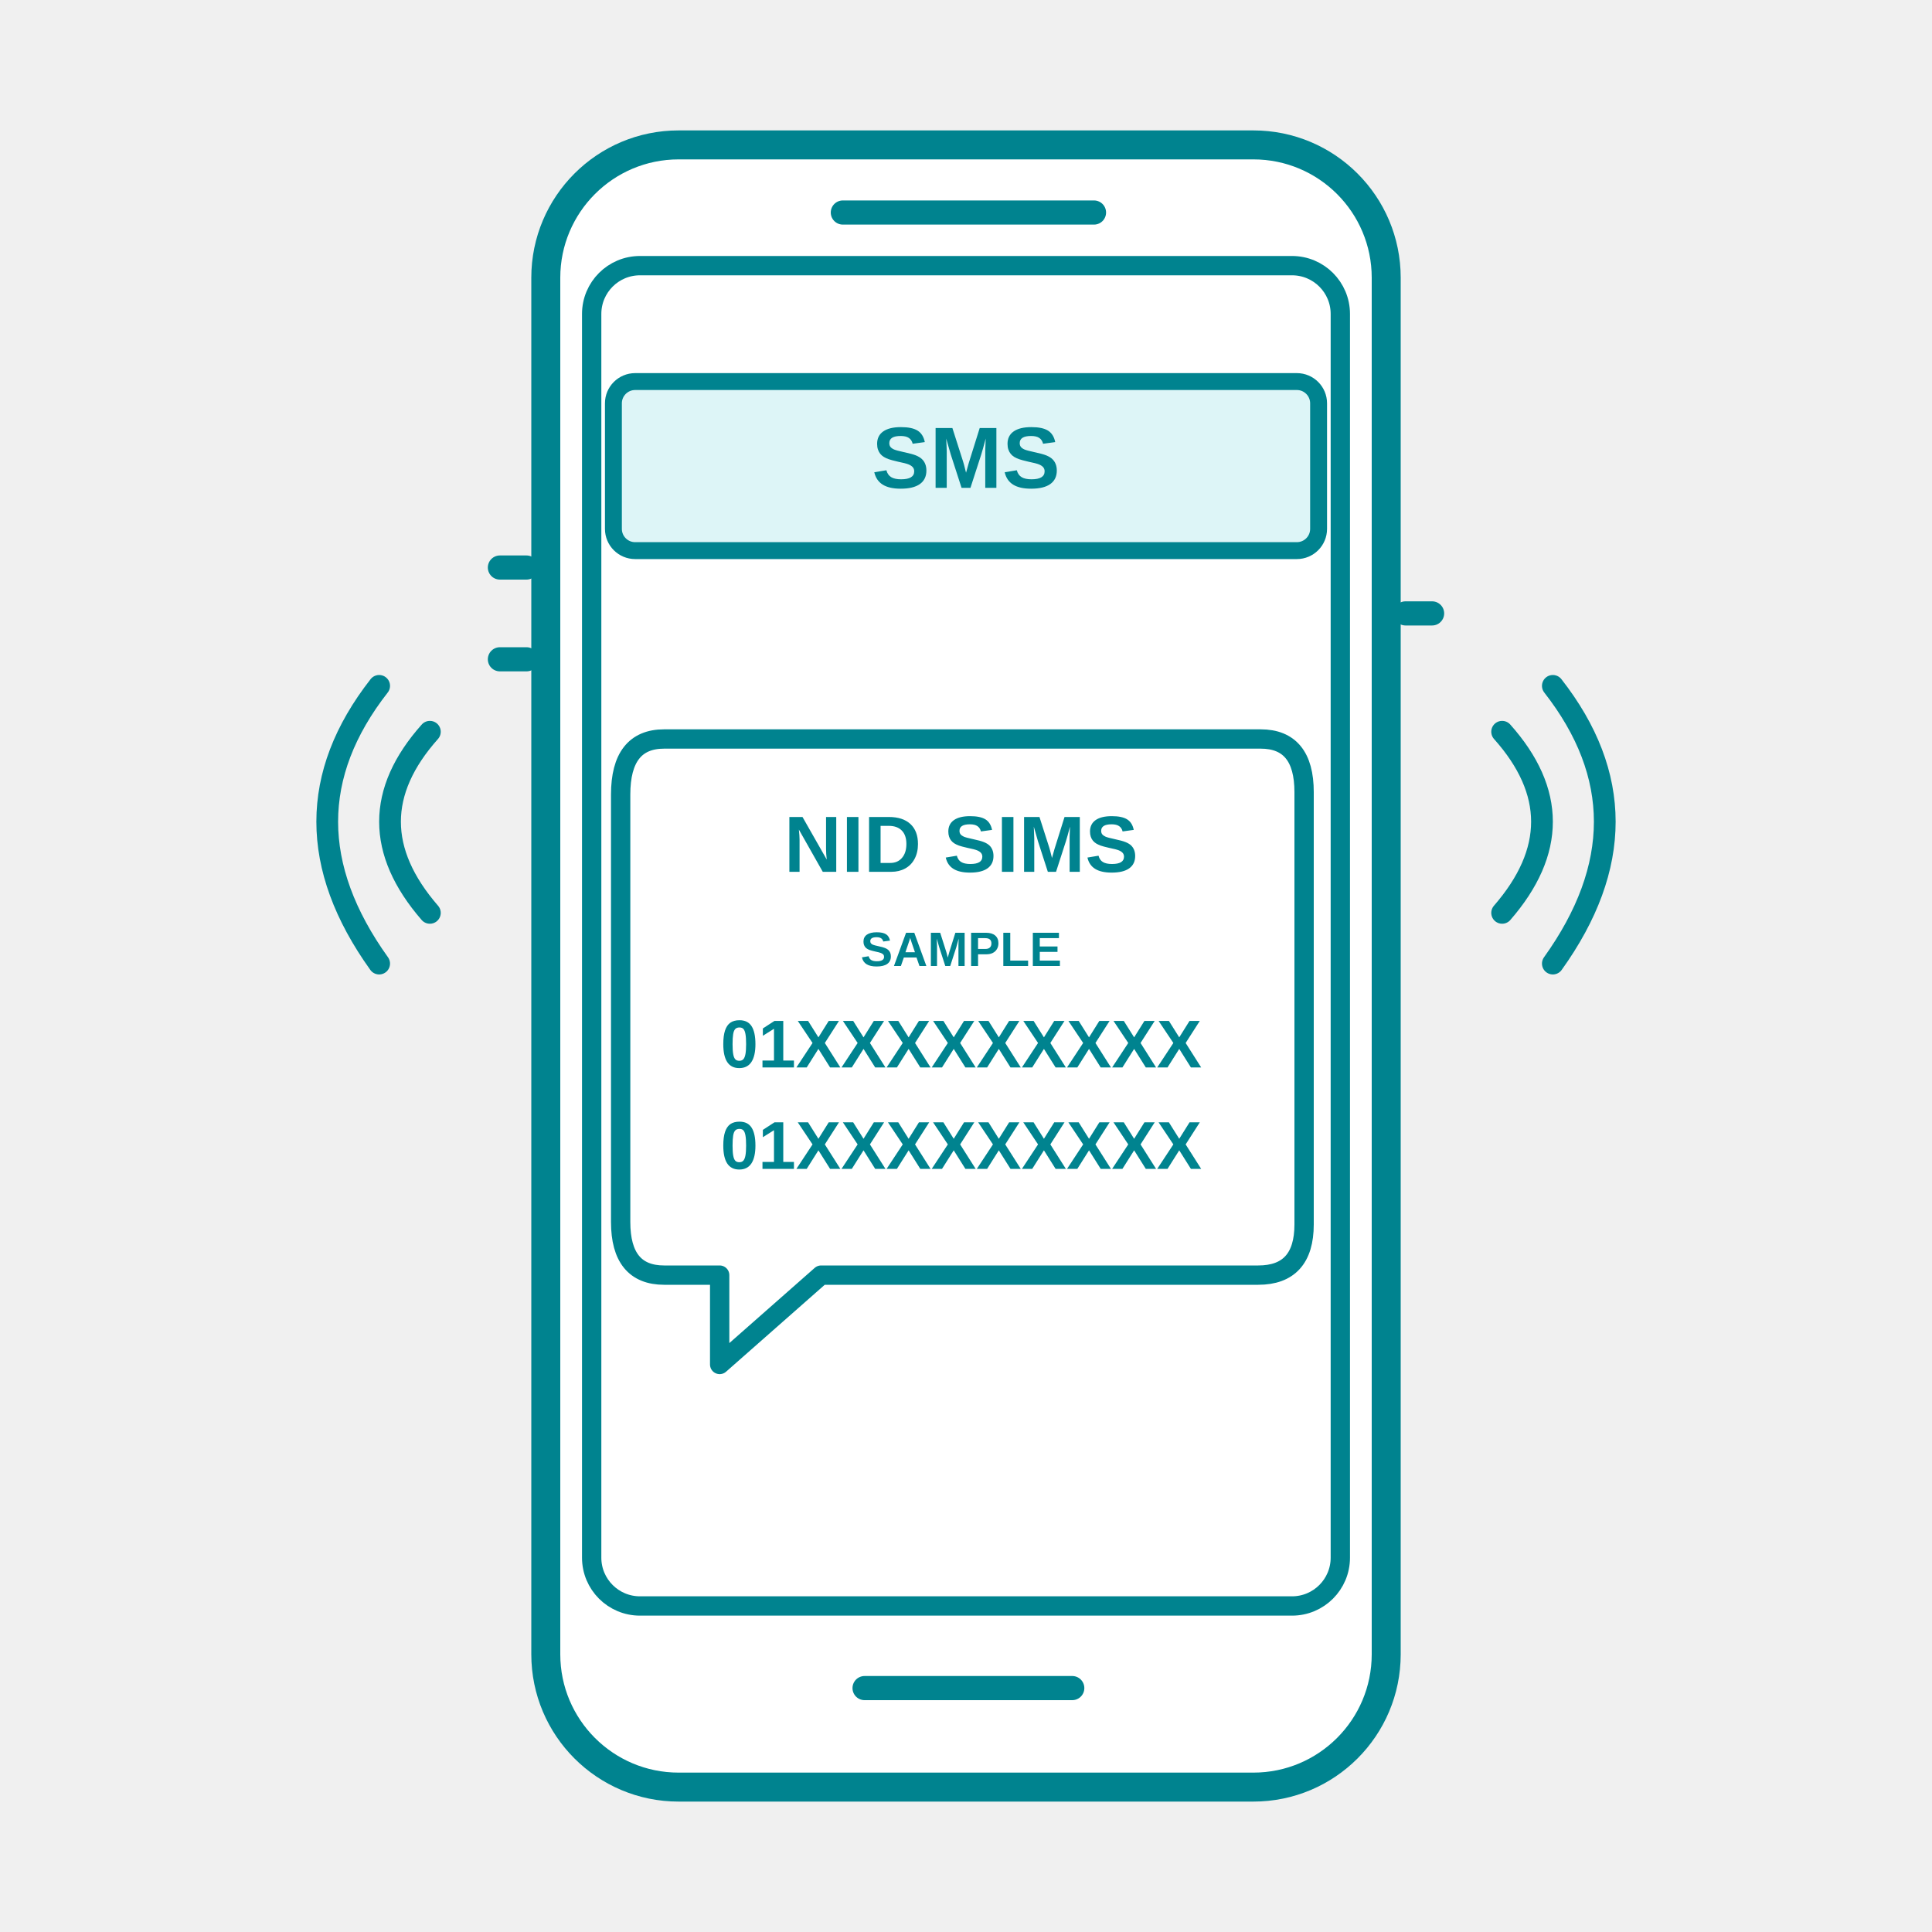
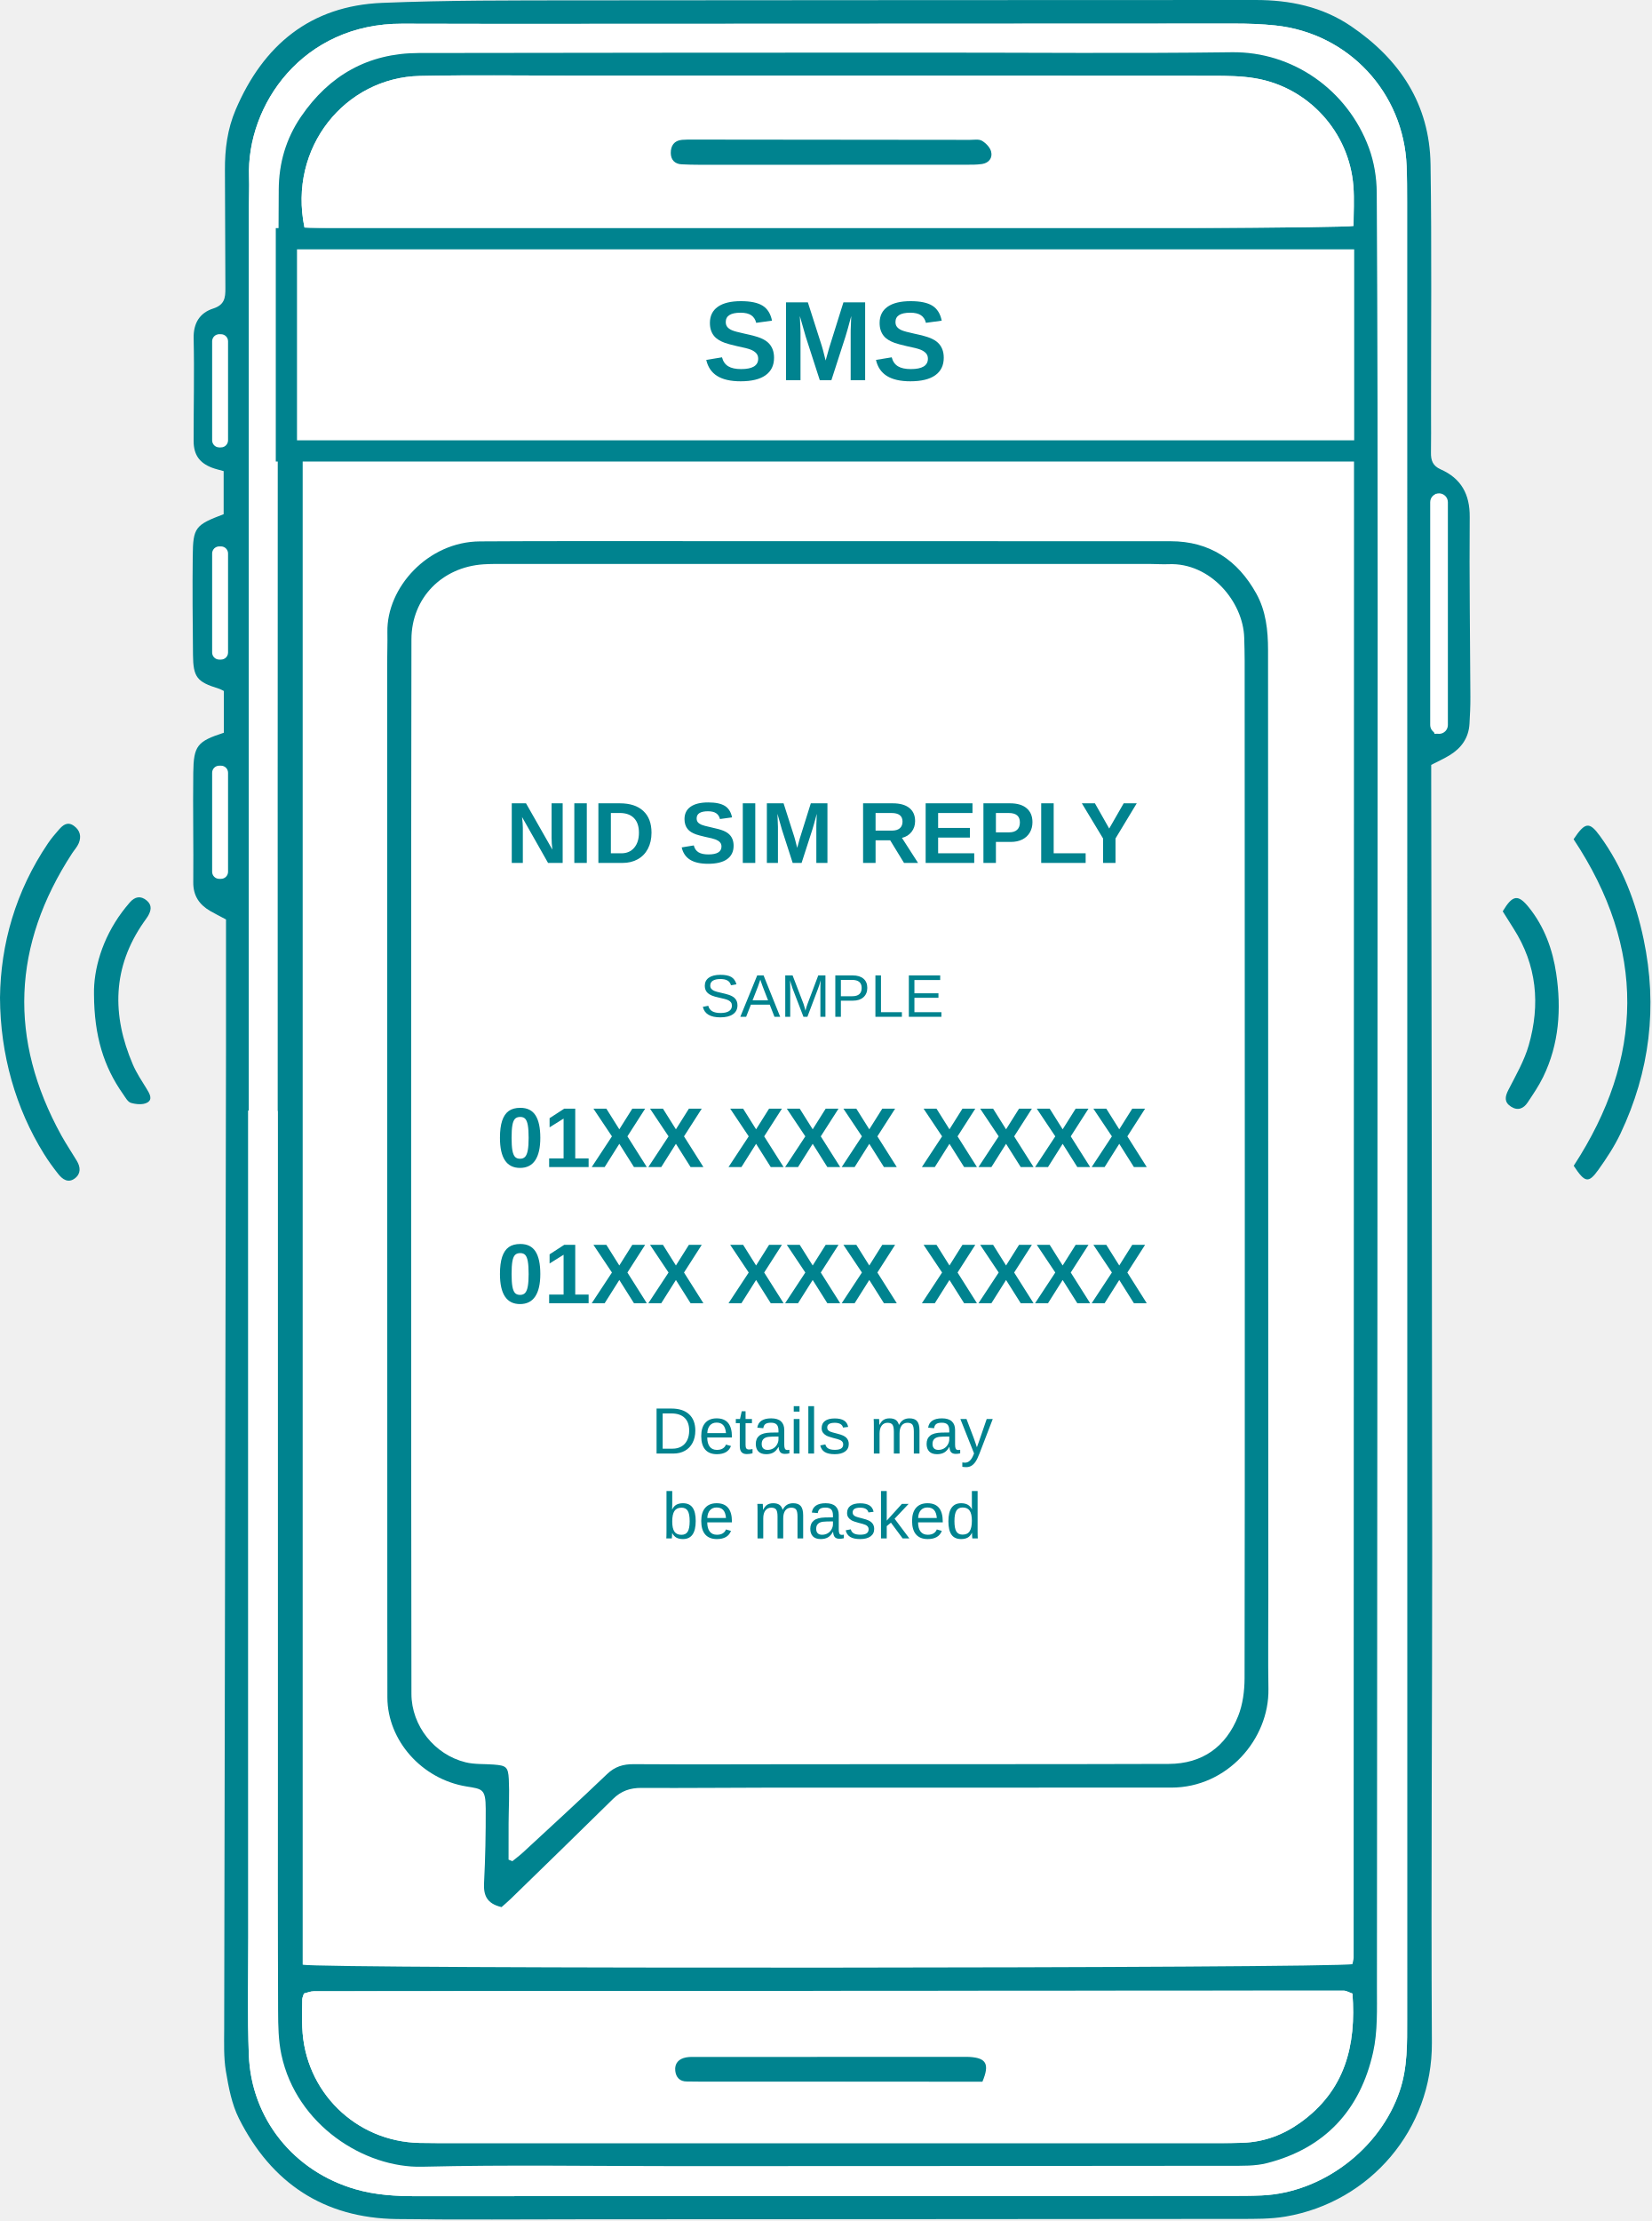
- <svg xmlns="http://www.w3.org/2000/svg" width="800" height="800" viewBox="0 0 800 800" fill="none" role="img" aria-labelledby="title desc">
-   <g stroke="#00838F" stroke-linecap="round" stroke-linejoin="round" fill="none">
-     <rect x="226" y="60" width="348" height="680" rx="55" fill="#fff" stroke-width="12" />
-     <rect x="245" y="110" width="310" height="555" rx="20" stroke-width="8" />
-     <path d="M349 88 H453 M358 699 H444" stroke-width="10" />
-     <path d="M218 235 H207 M218 273 H207 M582 254 H593" stroke-width="10" />
-   </g>
-   <rect x="254" y="158" width="292" height="70" rx="9" fill="#DDF5F7" stroke="#00838F" stroke-width="7" />
-   <text x="400" y="202" text-anchor="middle" font-family="Poppins,Arial,sans-serif" font-size="36" font-weight="600" fill="#00838F">SMS</text>
-   <g stroke="#00838F" stroke-width="8" stroke-linejoin="round">
-     <path d="M275 306 H522 Q540 306 540 328 V507 Q540 528 521 528 H340 L298 565 V528 H275 Q257 528 257 506 V329 Q257 306 275 306 Z" fill="#fff" />
-   </g>
-   <text x="398" y="361" text-anchor="middle" font-family="Poppins,Arial,sans-serif" font-size="33" font-weight="600" fill="#00838F">NID SIMS</text>
-   <text x="398" y="400" text-anchor="middle" font-family="Poppins,Arial,sans-serif" font-size="20" font-weight="600" fill="#00838F">SAMPLE</text>
-   <text x="398" y="442" text-anchor="middle" font-family="Poppins,Arial,sans-serif" font-size="28" font-weight="600" fill="#00838F">01XXXXXXXXX</text>
-   <text x="398" y="484" text-anchor="middle" font-family="Poppins,Arial,sans-serif" font-size="28" font-weight="600" fill="#00838F">01XXXXXXXXX</text>
-   <g stroke="#00838F" stroke-width="9" stroke-linecap="round" fill="none">
-     <path d="M178 303 Q145 340 178 378" />
-     <path d="M157 284 Q114 339 157 399" />
-     <path d="M622 303 Q655 340 622 378" />
-     <path d="M643 284 Q686 339 643 399" />
-   </g>
+ <svg xmlns="http://www.w3.org/2000/svg" width="934" height="1256" viewBox="0 0 934 1256" fill="none" role="img" aria-labelledby="title desc">
+   <path d="M131.626 1097.21C135.626 1096.88 138.876 1096.38 142.126 1096.38C219.446 1096.28 296.776 1096.23 374.096 1096.18C376.766 1096.18 379.566 1095.74 382.056 1096.43C384.366 1097.07 387.366 1098.44 388.276 1100.35C393.846 1112.02 401.856 1121.64 411.576 1129.98C411.996 1130.34 411.996 1131.18 412.596 1133.08C408.886 1133.45 405.436 1134.04 401.986 1134.08C386.656 1134.23 371.326 1134.22 355.996 1134.29C353.666 1134.3 351.306 1134.23 349.006 1134.56C344.806 1135.16 342.286 1137.9 342.616 1142.01C342.906 1145.57 345.206 1148 349.316 1147.98C354.316 1147.96 359.316 1148.22 364.306 1148.16C385.636 1147.94 406.966 1147.54 428.296 1147.48C431.806 1147.47 435.976 1147.83 438.736 1149.68C452.296 1158.75 465.496 1168.37 478.776 1177.86C479.736 1178.55 480.286 1179.81 481.736 1181.77C479.036 1182.28 477.266 1182.92 475.496 1182.92C383.836 1182.94 292.186 1182.88 200.526 1182.91C176.666 1182.92 158.346 1172.4 144.226 1153.78C136.356 1143.4 132.146 1131.6 131.676 1118.58C131.436 1111.95 131.626 1105.33 131.626 1097.21Z" fill="white" />
+   <path d="M771.124 280.379C773.754 282.479 776.044 283.429 776.714 285.039C777.694 287.389 777.784 290.229 777.804 292.859C777.974 329.839 778.074 366.809 778.164 403.789C778.164 405.779 778.154 407.809 777.804 409.769C777.104 413.679 774.724 415.479 770.694 414.789C768.554 407.279 768.494 291.709 771.124 280.379Z" fill="white" />
+   <path d="M589.773 482.51C591.703 473.99 592.933 466.86 594.993 459.98C596.593 454.65 598.493 454.44 609.003 456.94C607.913 463.98 607.073 471.16 605.533 478.19C605.163 479.89 602.673 481.91 600.833 482.32C597.793 483.01 594.483 482.51 589.773 482.51Z" fill="white" />
+   <path d="M436.414 469.85C435.734 478.46 435.134 487.07 434.334 495.66C434.124 497.94 433.584 500.27 432.734 502.39C430.694 507.44 426.804 510.21 421.354 510.77C415.774 511.35 411.414 509.13 408.904 504.31C407.104 500.84 405.334 496.89 405.214 493.1C404.764 478.86 404.904 464.6 405.064 450.35C405.094 447.78 406.024 445.12 406.984 442.67C409.684 435.78 414.214 432.51 420.344 432.67C426.864 432.84 431.724 436.77 433.774 444.03C434.674 447.21 435.164 450.56 435.314 453.86C435.564 459.16 435.384 464.49 435.384 469.8C435.724 469.82 436.064 469.83 436.414 469.85Z" fill="white" />
+   <path d="M524.595 489.26C524.485 502.04 519.205 509.33 510.325 510.15C500.865 511.03 493.885 504.55 492.055 493.02C491.695 490.74 491.525 488.37 491.685 486.07C492.345 476.85 499.005 470.3 507.675 470.12C516.095 469.95 523.215 476.49 524.335 485.51C524.555 487.16 524.565 488.83 524.595 489.26Z" fill="white" />
+   <rect x="769" y="280" width="10" height="136" rx="5" fill="white" />
+   <rect x="171" y="139" width="595" height="987" fill="white" />
+   <path d="M127.843 519.96C124.133 517.98 121.463 516.66 118.883 515.16C112.683 511.55 109.253 506.52 109.323 498.93C109.503 478.27 109.063 457.6 109.323 436.94C109.523 421.66 111.613 419.26 126.623 414.37C126.623 406.95 126.623 399.16 126.623 390.76C125.943 390.44 124.823 389.76 123.623 389.39C111.413 385.62 109.283 383.01 109.163 370.26C108.983 351.6 108.803 332.93 109.023 314.27C109.203 298.28 110.463 296.86 126.513 290.78C126.513 283.09 126.513 275 126.513 266.42C124.233 265.76 122.013 265.29 119.923 264.49C112.823 261.78 109.533 257.18 109.523 249.37C109.493 230.04 109.973 210.7 109.533 191.38C109.333 182.66 113.053 176.9 120.593 174.48C127.013 172.42 127.523 168.42 127.493 163.14C127.363 140.81 127.363 118.48 127.233 96.15C127.163 84.38 128.643 72.95 133.323 62C148.963 25.36 175.713 3.27 216.203 1.62C253.153 0.11 290.173 0.25 327.173 0.2C454.833 0.02 582.493 0.1 710.153 7.86781e-05C729.593 -0.02 747.943 3.77 764.223 14.81C791.813 33.54 808.683 58.98 809.193 92.93C809.903 139.92 809.443 186.92 809.473 233.92C809.483 241.25 809.563 248.59 809.433 255.92C809.353 260.27 810.373 263.42 814.903 265.42C826.473 270.53 831.463 279.44 831.353 292.37C831.073 326.36 831.593 360.36 831.733 394.36C831.753 399.35 831.513 404.36 831.223 409.35C830.763 417.32 826.603 423.07 819.973 427.11C816.883 428.99 813.553 430.49 809.573 432.55C809.573 435.72 809.573 439.01 809.573 442.3C809.763 586.96 810.053 731.61 810.123 876.27C810.163 969.26 809.423 1062.26 809.953 1155.25C810.233 1204.05 775.183 1245.25 727.273 1253.47C718.813 1254.92 710.033 1254.81 701.393 1254.82C578.403 1254.95 455.413 1254.98 332.413 1255.03C296.413 1255.04 260.413 1255.38 224.423 1254.9C183.183 1254.35 153.513 1234.53 135.183 1198.08C131.093 1189.95 129.313 1180.42 127.783 1171.31C126.473 1163.49 126.793 1155.36 126.813 1147.37C127.123 962.72 127.503 778.06 127.843 593.41C127.883 569.08 127.843 544.77 127.843 519.96ZM140.783 628.05C140.673 628.05 140.553 628.05 140.443 628.05C140.443 784.37 140.433 940.69 140.453 1097.01C140.453 1118.67 139.953 1140.35 140.753 1161.98C142.103 1198.27 166.243 1227.97 201.083 1238.04C212.453 1241.33 223.963 1241.98 235.663 1241.97C388.983 1241.88 542.303 1241.86 695.623 1241.8C701.623 1241.8 707.623 1241.81 713.623 1241.55C748.183 1240.04 780.783 1215.08 791.783 1182.39C796.253 1169.09 795.963 1155.5 795.963 1141.87C795.973 799.23 795.963 456.59 795.943 113.95C795.943 107.28 795.933 100.61 795.673 93.96C794.043 52.32 762.793 18.77 721.373 14.39C713.773 13.59 706.083 13.33 698.433 13.33C559.783 13.34 421.123 13.43 282.473 13.5C264.143 13.51 245.813 13.46 227.473 13.4C171.143 13.23 139.413 59.43 140.873 100.09C141.073 105.75 140.793 111.42 140.793 117.09C140.783 287.41 140.783 457.73 140.783 628.05ZM811.483 415.01C818.023 413.99 818.123 409.6 818.123 405.1C818.083 366.85 818.063 328.6 818.003 290.35C818.003 288.37 818.253 286.08 817.383 284.48C816.343 282.57 814.233 281.25 812.083 279.2C808.913 290.69 808.613 406.52 811.483 415.01ZM124 493C124.88 492.87 125.12 492.13 126 492C126.49 490.87 127 497.13 127 496C127.04 475.35 127.343 455.42 127.143 434.77C127.123 433.24 124.6 436.76 123.5 434.77C120.36 441.06 119.933 468.91 121.513 493.52C121.663 495.87 123.39 490.67 124 493ZM123.5 312.5C122.7 314.25 121.253 309.42 121.243 310.27C121.073 330.21 120.923 350.15 120.983 370.09C120.983 371.63 124.46 368.36 125.5 370.26C130.15 363.25 128.723 358.61 126.913 316.79C126.773 313.49 128.66 315.09 123.5 312.5ZM124.213 253.02C128.783 244.78 127.043 237.72 127.223 231.02C127.423 223.7 127.383 216.35 126.923 209.05C126.513 202.59 128.443 195.62 123.883 189.01C120.703 197.26 120.563 242.07 124.213 253.02Z" fill="#00838F" />
+   <path d="M0 564.241C0.33 533.911 8.86 503.951 27.11 476.961C28.97 474.211 31.12 471.651 33.32 469.161C35.63 466.551 38.21 464.381 41.88 467.081C45.33 469.621 46.1 473.051 44.56 476.801C43.7 478.911 42.02 480.681 40.75 482.631C6.96 534.531 4.75 587.671 34.64 641.991C37.37 646.941 40.56 651.641 43.47 656.491C45.59 660.031 45.81 663.741 42.37 666.361C38.6 669.241 35.36 666.961 32.94 663.901C30.06 660.261 27.31 656.481 24.86 652.531C8.89 626.841 0.15 596.381 0 564.241Z" fill="#00838F" />
+   <path d="M890.109 474.601C896.629 464.831 899.02 464.511 905.03 472.781C917.78 490.291 925.309 510.121 929.729 531.161C937.719 569.241 933.269 605.981 916.619 641.101C913.219 648.271 908.769 655.021 904.149 661.501C898.579 669.311 896.509 668.901 890.179 659.261C929.999 598.241 931.179 536.441 890.109 474.601Z" fill="#00838F" />
+   <path d="M53.17 562.193C52.91 548.353 57.69 531.043 69.04 515.773C70.43 513.903 71.9 512.103 73.42 510.343C76.25 507.083 79.52 506.343 82.99 509.253C86.2 511.933 85.47 515.093 83.6 518.203C82.91 519.343 82.08 520.383 81.32 521.483C63.48 547.093 63.22 574.113 75.13 601.953C77.21 606.803 80.2 611.283 82.99 615.803C84.66 618.513 86.56 621.743 83.24 623.553C80.82 624.873 76.95 624.533 74.09 623.693C72.23 623.153 70.87 620.503 69.54 618.613C58.75 603.323 53.25 585.923 53.17 562.193Z" fill="#00838F" />
+   <path d="M850.023 515.361C855.623 506.011 858.723 505.571 864.833 513.171C873.613 524.081 878.283 537.021 880.283 550.551C883.243 570.561 881.963 590.431 872.893 609.041C870.433 614.091 867.223 618.791 864.103 623.481C861.803 626.941 858.543 628.301 854.703 625.811C850.823 623.291 851.233 620.271 853.213 616.391C857.433 608.141 862.213 599.911 864.743 591.101C871.353 568.071 869.353 545.741 856.133 525.081C854.173 522.001 852.253 518.901 850.023 515.361Z" fill="#00838F" />
+   <path d="M140.78 628.052C140.78 457.732 140.78 287.412 140.78 117.092C140.78 111.422 141.06 105.752 140.86 100.092C139.4 59.432 171.14 13.232 227.46 13.402C245.79 13.462 264.12 13.502 282.46 13.502C421.11 13.442 559.77 13.352 698.42 13.332C706.07 13.332 713.76 13.582 721.36 14.392C762.78 18.772 794.03 52.312 795.66 93.962C795.92 100.622 795.93 107.292 795.93 113.952C795.95 456.592 795.96 799.232 795.95 1141.87C795.95 1155.51 796.25 1169.09 791.77 1182.39C780.78 1215.08 748.17 1240.04 713.61 1241.55C707.62 1241.81 701.61 1241.8 695.61 1241.8C542.29 1241.85 388.97 1241.87 235.65 1241.97C223.95 1241.98 212.43 1241.32 201.07 1238.04C166.23 1227.97 142.09 1198.27 140.74 1161.98C139.93 1140.35 140.44 1118.67 140.44 1097.01C140.43 940.692 140.43 784.372 140.43 628.052C140.55 628.052 140.66 628.052 140.78 628.052ZM157.09 628.282C157.12 628.282 157.15 628.282 157.18 628.282C157.18 752.602 157.18 876.922 157.18 1001.24C157.18 1046.57 157.11 1091.9 157.28 1137.23C157.31 1145.52 157.44 1154.01 159.17 1162.05C167.74 1201.84 206.18 1226.1 238.75 1225.31C287.05 1224.13 335.4 1224.99 383.73 1224.97C487.72 1224.93 591.71 1224.91 695.7 1224.78C702.66 1224.77 709.89 1224.99 716.54 1223.3C749.43 1214.95 769.38 1193.24 776.67 1160.65C779.32 1148.81 778.83 1136.15 778.84 1123.87C779.07 864.902 779.2 605.922 779.26 346.952C779.28 267.632 779.18 188.302 778.74 108.982C778.69 100.492 777.24 91.562 774.3 83.622C762.13 50.722 731.05 29.112 696.75 29.562C639.43 30.322 582.1 29.742 524.77 29.772C428.78 29.812 332.79 29.792 236.8 30.002C208.36 30.062 186.28 42.502 170.27 65.952C161.72 78.462 157.72 92.332 157.65 107.352C157.41 158.342 157.14 209.332 157.1 260.332C157.03 382.982 157.09 505.632 157.09 628.282Z" fill="white" />
+   <path d="M811.479 415.009C808.609 406.519 808.909 290.679 812.069 279.199C814.219 281.249 816.338 282.569 817.368 284.479C818.238 286.079 817.989 288.369 817.989 290.349C818.049 328.599 818.068 366.849 818.108 405.099C818.118 409.599 818.019 413.989 811.479 415.009Z" fill="white" />
+   <path d="M157.094 628.28C157.094 505.63 157.044 382.97 157.124 260.32C157.154 209.33 157.434 158.33 157.674 107.34C157.744 92.32 161.744 78.45 170.294 65.94C186.314 42.49 208.384 30.05 236.824 29.99C332.814 29.79 428.804 29.81 524.794 29.76C582.124 29.74 639.454 30.31 696.774 29.55C731.084 29.1 762.154 50.7 774.324 83.61C777.264 91.55 778.714 100.48 778.764 108.97C779.204 188.29 779.304 267.62 779.284 346.94C779.224 605.91 779.094 864.89 778.864 1123.86C778.854 1136.15 779.344 1148.81 776.694 1160.64C769.404 1193.23 749.454 1214.94 716.564 1223.29C709.914 1224.98 702.684 1224.76 695.724 1224.77C591.734 1224.9 487.744 1224.92 383.754 1224.96C335.424 1224.98 287.074 1224.12 238.774 1225.3C206.204 1226.09 167.764 1201.83 159.194 1162.04C157.464 1154 157.334 1145.51 157.304 1137.22C157.124 1091.89 157.204 1046.56 157.204 1001.23C157.204 876.91 157.204 752.59 157.204 628.27C157.144 628.28 157.124 628.28 157.094 628.28ZM171.204 1111.04C179.094 1113.53 756.774 1113.12 765.014 1110.73C765.234 1109.55 765.694 1108.27 765.694 1106.98C765.804 788.08 765.894 469.18 765.944 150.29C765.944 148.65 765.534 147.02 765.264 145.39C765.214 145.1 764.944 144.83 764.734 144.59C764.514 144.34 764.244 144.14 763.994 143.92C748.204 141.43 179.824 142.45 171.204 145.17C171.204 467.05 171.204 789.14 171.204 1111.04ZM765.024 1127.37C763.094 1126.71 761.554 1125.73 760.004 1125.73C565.824 1125.78 371.654 1125.9 177.474 1126.08C175.584 1126.08 173.704 1126.92 171.924 1127.35C171.524 1128.68 171.014 1129.62 170.994 1130.57C170.914 1135.9 170.784 1141.23 170.984 1146.55C172.354 1182.77 201.214 1211.14 237.364 1211.84C244.024 1211.97 250.684 1211.95 257.344 1211.95C401.234 1211.96 545.124 1211.97 689.014 1211.96C693.674 1211.96 698.344 1211.92 703.004 1211.76C714.994 1211.33 725.724 1207.36 735.484 1200.39C760.834 1182.31 767.254 1156.75 765.024 1127.37ZM172.224 128.68C186.504 130.71 757.784 129.96 765.644 127.75C765.644 120.43 766.134 112.83 765.554 105.3C763.234 74.79 740.214 49.37 710.034 44.27C702.224 42.95 694.134 42.87 686.174 42.86C564.604 42.76 443.024 42.76 321.454 42.76C293.474 42.76 265.484 42.33 237.524 42.94C195.484 43.84 162.834 83.19 172.224 128.68Z" fill="#00838F" />
+   <path d="M765.021 1127.37C767.251 1156.74 760.831 1182.31 735.481 1200.4C725.721 1207.37 714.991 1211.34 703.001 1211.77C698.341 1211.94 693.681 1211.97 689.011 1211.97C545.121 1211.97 401.231 1211.97 257.341 1211.96C250.681 1211.96 244.021 1211.98 237.361 1211.85C201.201 1211.15 172.341 1182.78 170.981 1146.56C170.781 1141.24 170.911 1135.91 170.991 1130.58C171.001 1129.63 171.521 1128.69 171.921 1127.36C173.701 1126.94 175.581 1126.09 177.471 1126.09C371.651 1125.91 565.821 1125.79 760.001 1125.74C761.551 1125.73 763.091 1126.72 765.021 1127.37ZM555.711 1177.21C559.841 1167.32 557.911 1163.88 548.761 1163.24C547.771 1163.17 546.771 1163.18 545.771 1163.18C495.211 1163.19 444.641 1163.19 394.071 1163.21C392.081 1163.21 390.041 1163.11 388.101 1163.47C383.971 1164.24 381.471 1166.78 381.961 1171.1C382.371 1174.75 384.501 1177.14 388.581 1177.1C391.241 1177.08 393.901 1177.18 396.561 1177.18C446.131 1177.19 495.691 1177.19 545.261 1177.2C548.571 1177.21 551.881 1177.21 555.711 1177.21Z" fill="white" />
+   <path d="M172.224 128.68C162.834 83.2 195.474 43.84 237.524 42.94C265.494 42.34 293.474 42.76 321.454 42.76C443.024 42.77 564.604 42.77 686.174 42.86C694.134 42.87 702.224 42.95 710.034 44.27C740.214 49.37 763.234 74.78 765.554 105.3C766.124 112.83 765.644 120.43 765.644 127.75C757.794 129.96 186.514 130.71 172.224 128.68ZM469.534 93.18C469.534 93.17 469.534 93.16 469.534 93.14C495.164 93.14 520.794 93.15 546.434 93.13C549.424 93.13 552.454 93.17 555.394 92.75C559.314 92.19 561.564 89.34 560.634 85.71C560.024 83.33 557.664 80.9 555.444 79.6C553.664 78.56 550.904 79.1 548.584 79.09C496.324 79.02 444.064 78.97 391.794 78.93C389.794 78.93 387.794 78.91 385.804 79.08C381.294 79.47 379.404 82.46 379.444 86.53C379.484 90.34 381.644 92.73 385.654 92.92C388.974 93.08 392.304 93.16 395.634 93.16C420.264 93.19 444.904 93.18 469.534 93.18Z" fill="white" />
+   <path d="M555.711 1177.21C551.881 1177.21 548.571 1177.21 545.271 1177.21C495.701 1177.21 446.141 1177.2 396.571 1177.19C393.911 1177.19 391.251 1177.09 388.591 1177.11C384.511 1177.15 382.381 1174.75 381.971 1171.11C381.481 1166.79 383.981 1164.25 388.111 1163.48C390.051 1163.12 392.091 1163.22 394.081 1163.22C444.641 1163.2 495.211 1163.19 545.781 1163.19C546.781 1163.19 547.781 1163.18 548.771 1163.25C557.911 1163.88 559.841 1167.32 555.711 1177.21Z" fill="#00838F" />
+   <path d="M469.528 93.182C444.898 93.182 420.258 93.192 395.628 93.172C392.298 93.172 388.968 93.092 385.648 92.932C381.638 92.742 379.478 90.342 379.438 86.542C379.398 82.472 381.288 79.482 385.798 79.092C387.778 78.922 389.788 78.942 391.788 78.942C444.048 78.982 496.308 79.032 548.578 79.102C550.898 79.102 553.658 78.572 555.438 79.612C557.658 80.912 560.018 83.342 560.628 85.722C561.558 89.352 559.318 92.202 555.388 92.762C552.438 93.182 549.418 93.142 546.428 93.142C520.798 93.172 495.168 93.152 469.528 93.152C469.528 93.162 469.528 93.172 469.528 93.182Z" fill="#00838F" />
+   <rect x="120" y="189" width="9" height="64" rx="4" fill="white" />
+   <rect x="120" y="309" width="9" height="64" rx="4" fill="white" />
+   <rect x="120" y="433" width="9" height="64" rx="4" fill="white" />
+   <rect x="809" y="279" width="10" height="136" rx="5" fill="white" />
+   <path d="M283.691 1078.49C275.301 1076.5 273.451 1071.8 273.811 1064.8C274.531 1050.83 274.801 1036.83 274.751 1022.84C274.711 1011.56 272.821 1011.73 263.851 1010.26C238.441 1006.1 219.221 984.13 219.131 960C219.081 946 219.091 932 219.081 918.01C219.051 864.35 219.02 429.168 219 375.508C219 369.508 219.25 363.508 219.13 357.508C218.63 332.238 242.09 306.348 271.45 306.158C304.11 305.948 336.78 306.008 369.44 306.008C452.1 306.008 579.459 306.024 662.119 306.064C684.289 306.074 700.149 316.764 710.649 335.694C716.099 345.524 717.279 356.494 717.279 367.624C717.289 419.284 717.39 852.466 717.44 904.136C717.46 921.136 717.22 938.136 717.5 955.126C717.96 983.466 694.23 1010.91 662.56 1010.91C602.57 1010.9 497.871 1010.88 437.881 1010.92C412.881 1010.94 387.881 1011.23 362.891 1011.08C356.461 1011.04 351.341 1012.8 346.751 1017.33C327.541 1036.28 308.161 1055.06 288.831 1073.89C287.171 1075.5 285.401 1076.97 283.691 1078.49ZM287.671 1051.65C288.391 1051.94 289.111 1052.23 289.831 1052.51C291.831 1050.87 293.931 1049.33 295.831 1047.58C311.721 1032.88 327.711 1018.28 343.341 1003.31C347.821 999.01 352.491 997.62 358.511 997.66C390.161 997.86 421.811 997.72 453.471 997.69C507.781 997.65 606.79 997.716 661.1 997.516C680.14 997.446 693.44 987.846 700.37 970.466C703 963.876 703.97 956.246 704 949.076C704.23 884.436 704.099 438.274 704.049 373.644C704.049 369.314 703.919 364.984 703.799 360.654C703.229 340.264 684.609 318.024 660.959 319.054C657.639 319.204 654.299 318.934 650.969 318.934C544.019 318.924 392.37 318.918 285.42 318.918C281.42 318.918 277.41 318.878 273.43 319.138C250.02 320.708 232.81 338.158 232.73 361.518C232.5 433.148 232.531 886.31 232.731 957.94C232.781 976.04 245.881 992.32 263.371 996.6C268.461 997.85 273.941 997.47 279.241 997.88C286.241 998.42 287.451 999.14 287.811 1006.16C288.231 1014.45 287.741 1022.79 287.691 1031.11C287.641 1037.96 287.671 1044.8 287.671 1051.65Z" fill="#00838F" />
+   <rect x="162" y="135" width="610" height="120" fill="white" stroke="#00838F" stroke-width="12" />
+   <text x="467" y="215" fill="#00838F" font-family="Poppins,Arial,sans-serif" font-size="64" font-weight="700" text-anchor="middle">SMS</text>
+   <text x="465" y="488" fill="#00838F" font-family="Poppins,Arial,sans-serif" font-size="49" font-weight="700" text-anchor="middle">NID SIM REPLY</text>
+   <text x="465" y="575" fill="#00838F" font-family="Poppins,Arial,sans-serif" font-size="34" font-weight="500" text-anchor="middle">SAMPLE</text>
+   <text x="465" y="660" fill="#00838F" font-family="Poppins,Arial,sans-serif" font-size="48" font-weight="600" text-anchor="middle">01XX XXX XXXX</text>
+   <text x="465" y="737" fill="#00838F" font-family="Poppins,Arial,sans-serif" font-size="48" font-weight="600" text-anchor="middle">01XX XXX XXXX</text>
+   <text x="465" y="822" fill="#00838F" font-family="Poppins,Arial,sans-serif" font-size="37" font-weight="500" text-anchor="middle">Details may</text>
+   <text x="465" y="870" fill="#00838F" font-family="Poppins,Arial,sans-serif" font-size="37" font-weight="500" text-anchor="middle">be masked</text>
</svg>
